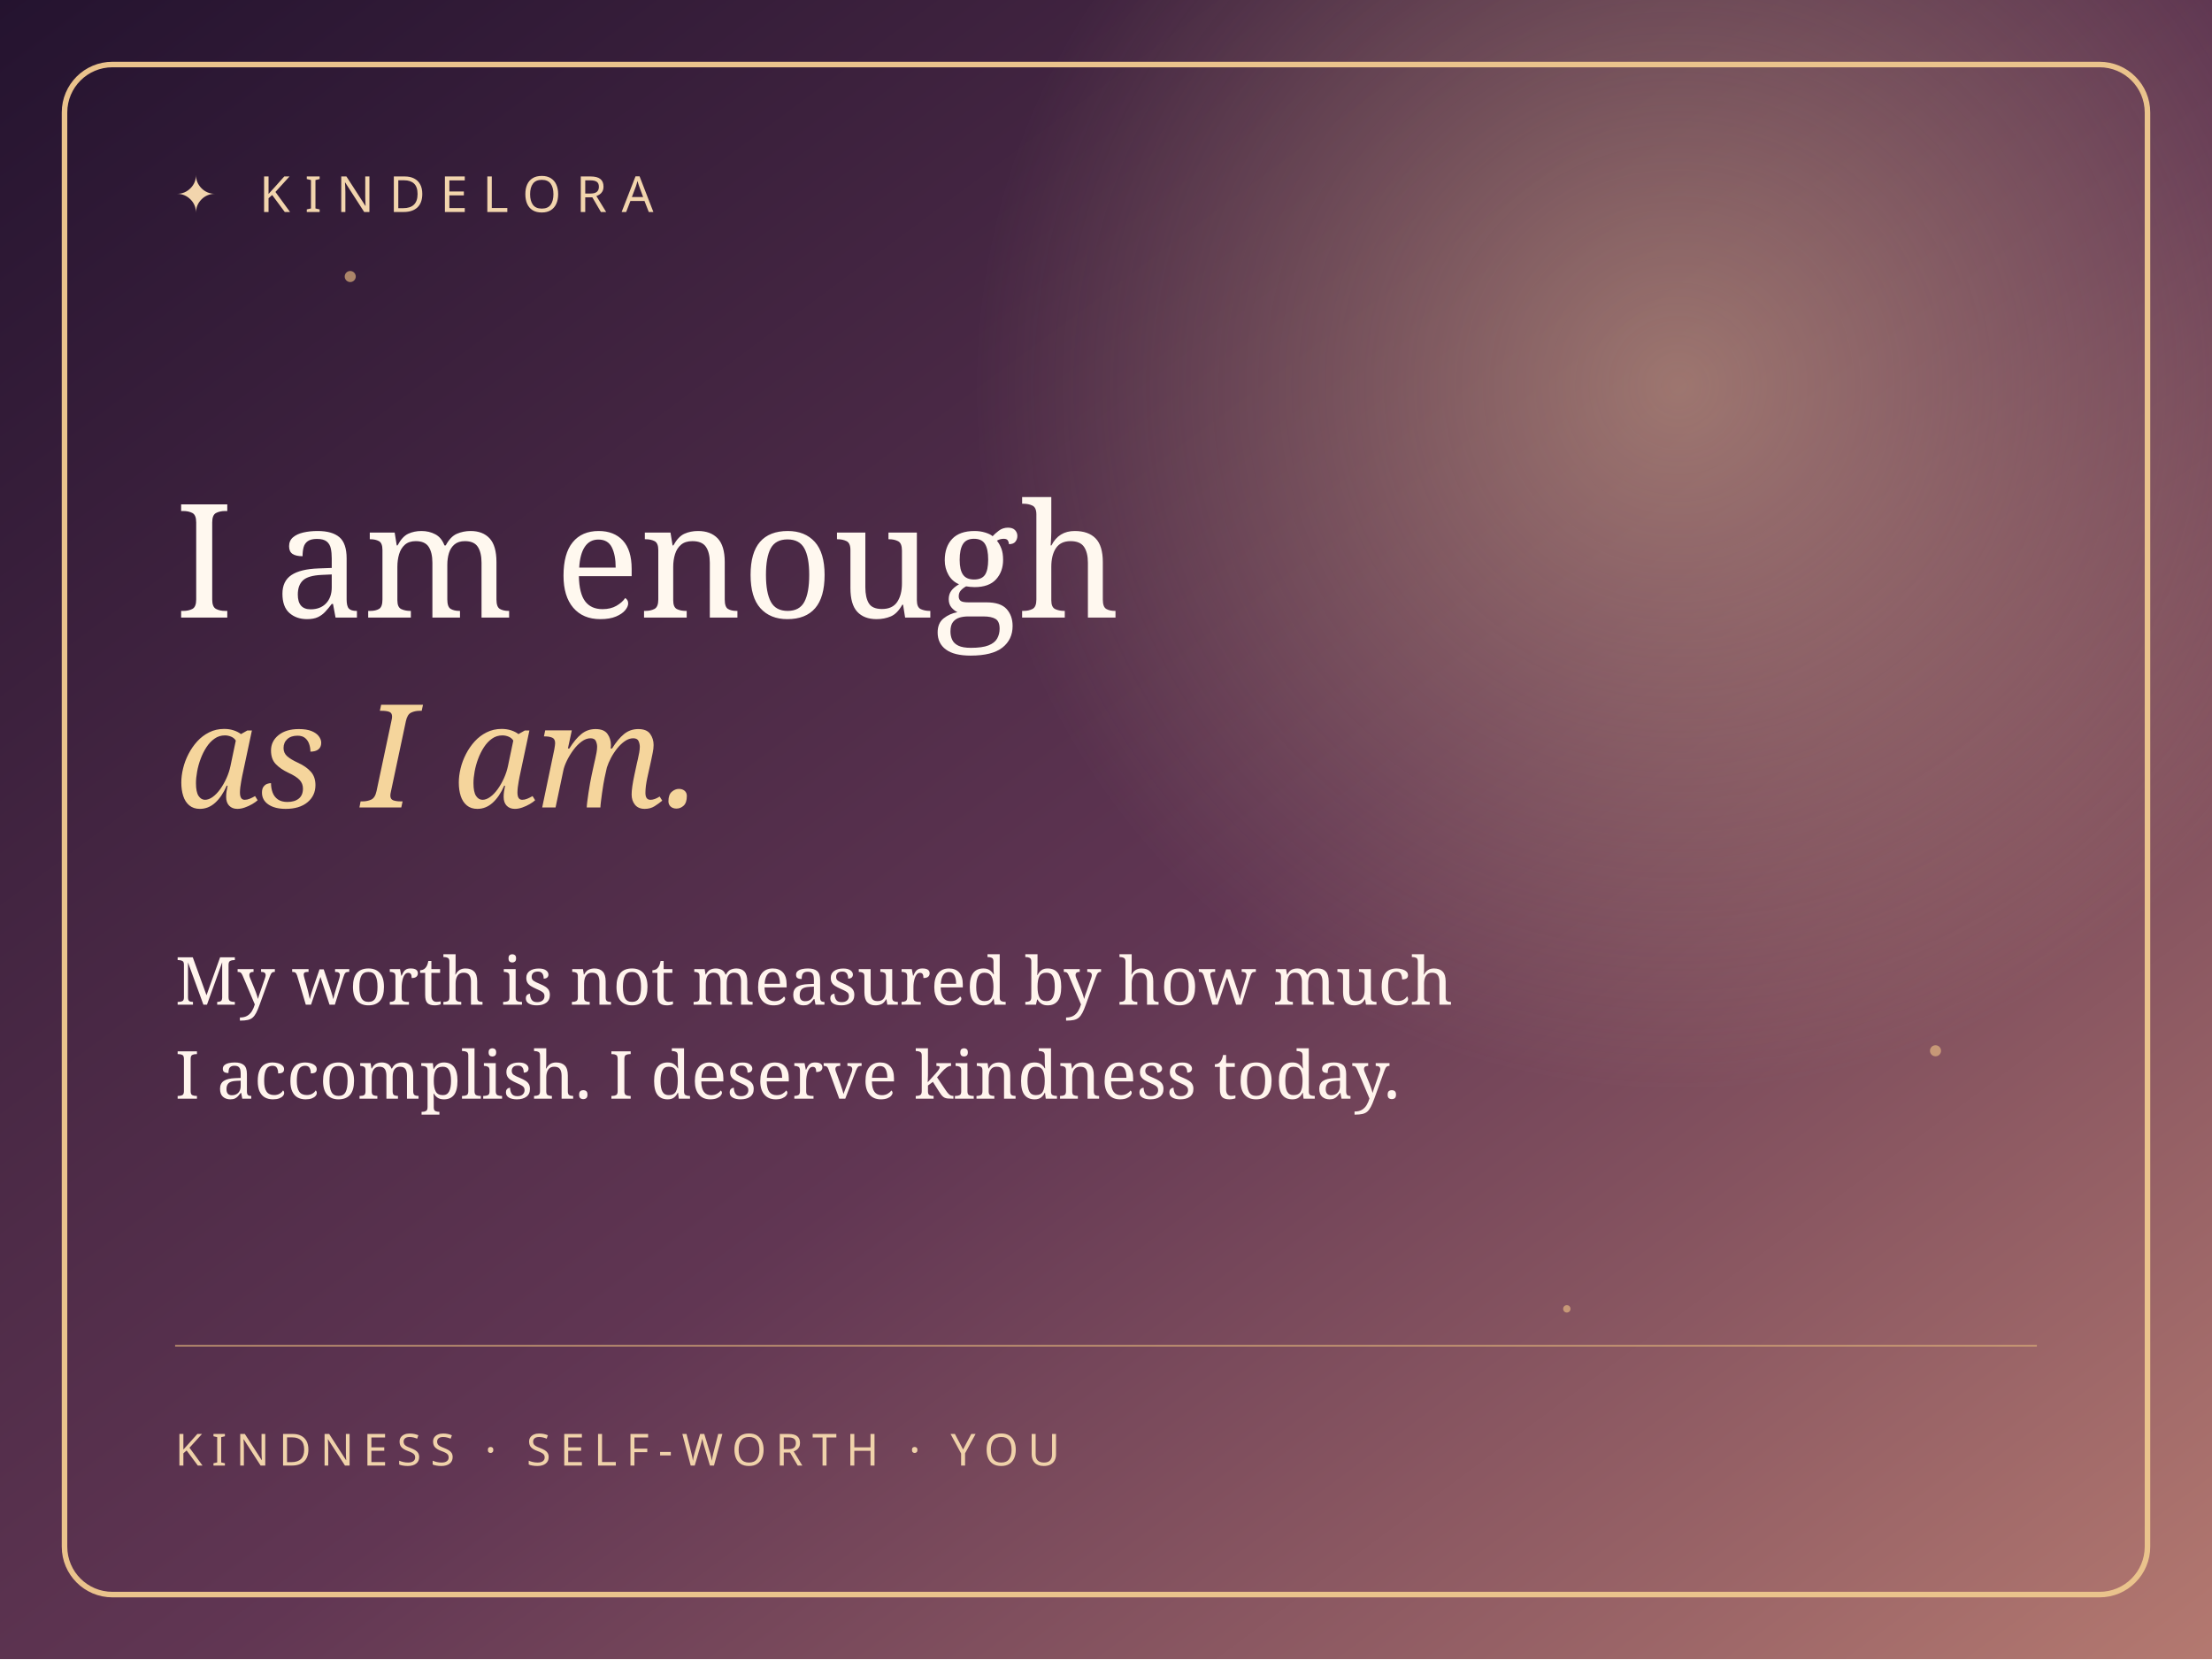
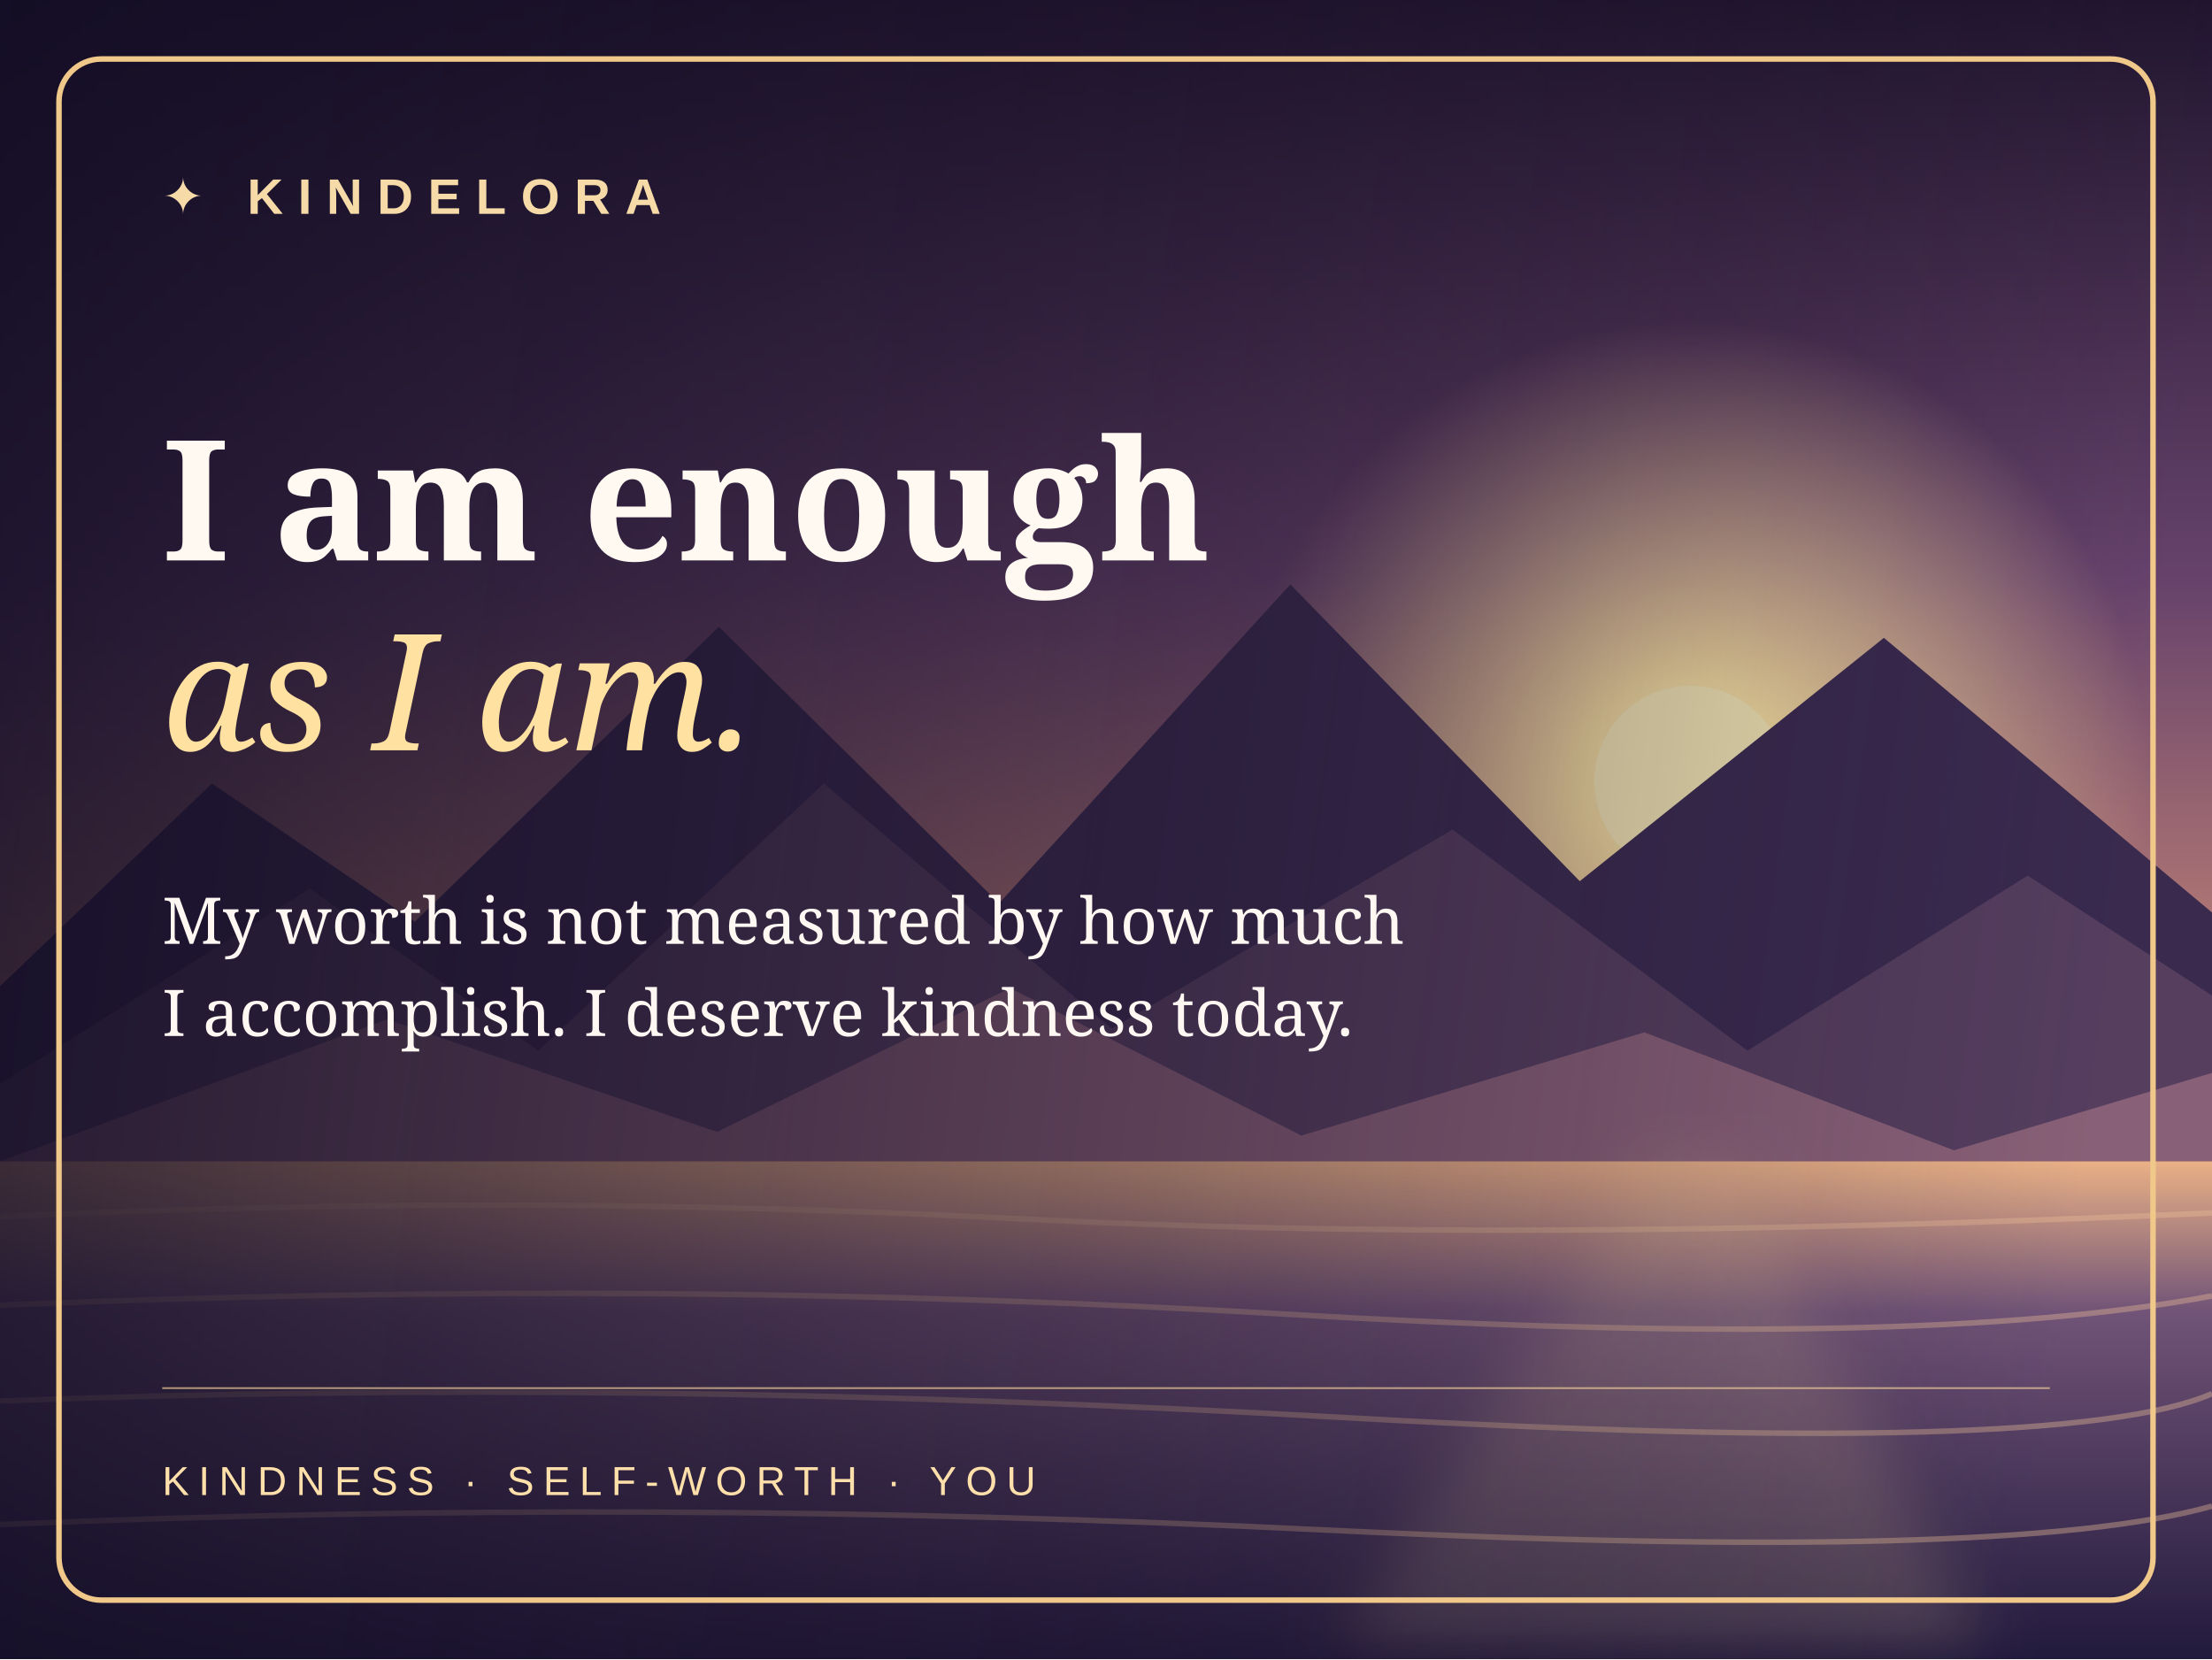
- <svg xmlns="http://www.w3.org/2000/svg" width="1200" height="900" viewBox="0 0 1200 900">
+ <svg xmlns="http://www.w3.org/2000/svg" width="1200" height="900" viewBox="0 0 1200 900" role="img" aria-labelledby="t d">
  <defs>
-     <linearGradient id="bg" x2="1" y2="1">
-       <stop stop-color="#24132f" />
-       <stop offset=".55" stop-color="#613653" />
-       <stop offset="1" stop-color="#b47970" />
+     <linearGradient id="sky" x2="0" y2="1">
+       <stop stop-color="#20152f" />
+       <stop offset=".35" stop-color="#6a456f" />
+       <stop offset=".67" stop-color="#df987c" />
+       <stop offset="1" stop-color="#f7c883" />
    </linearGradient>
-     <radialGradient id="glow">
-       <stop stop-color="#f9d39c" stop-opacity=".42" />
-       <stop offset="1" stop-color="#f9d39c" stop-opacity="0" />
+     <linearGradient id="lake" x2="0" y2="1">
+       <stop stop-color="#f3b88b" />
+       <stop offset=".3" stop-color="#75577b" />
+       <stop offset="1" stop-color="#211a3e" />
+     </linearGradient>
+     <linearGradient id="shade" x2="1" y2=".1">
+       <stop stop-color="#120d24" stop-opacity=".88" />
+       <stop offset=".58" stop-color="#1c1229" stop-opacity=".45" />
+       <stop offset="1" stop-color="#24162d" stop-opacity=".05" />
+     </linearGradient>
+     <radialGradient id="sun">
+       <stop stop-color="#fff9cf" />
+       <stop offset=".22" stop-color="#ffe8a5" />
+       <stop offset="1" stop-color="#ffd69c" stop-opacity="0" />
    </radialGradient>
+     <filter id="blur">
+       <feGaussianBlur stdDeviation="17" />
+     </filter>
  </defs>
-   <rect width="1200" height="900" fill="url(#bg)" />
-   <circle cx="910" cy="210" r="380" fill="url(#glow)" />
-   <g fill="#e9bd83" opacity=".65">
-     <circle cx="190" cy="150" r="3" />
-     <circle cx="1050" cy="570" r="3" />
-     <circle cx="850" cy="710" r="2" />
-   </g>
-   <rect x="35" y="35" width="1130" height="830" rx="26" fill="none" stroke="#eac38c" stroke-width="3" />
-   <text x="95" y="115" fill="#f2d5ad" font-size="27" letter-spacing="8" font-family="sans-serif">✦ KINDELORA</text>
-   <text x="95" y="335" fill="#fff8ef" font-size="86" font-family="Georgia,serif">I am enough</text>
-   <text x="95" y="438" fill="#f5d59c" font-size="78" font-style="italic" font-family="Georgia,serif">as I am.</text>
-   <text x="95" y="545" fill="#fff4ed" font-size="36" font-family="Georgia,serif">My worth is not measured by how much</text>
-   <text x="95" y="596" fill="#fff4ed" font-size="36" font-family="Georgia,serif">I accomplish. I deserve kindness today.</text>
-   <path d="M95 730H1105" stroke="#d9ad79" stroke-opacity=".65" />
-   <text x="95" y="795" fill="#f0d2aa" font-size="24" letter-spacing="5" font-family="sans-serif">KINDNESS · SELF-WORTH · YOU</text>
+   <rect width="1200" height="900" fill="url(#sky)" />
+   <circle cx="917" cy="424" r="250" fill="url(#sun)" />
+   <circle cx="917" cy="424" r="52" fill="#fff3bb" />
+   <path d="M0 535L115 425 225 500 390 340 542 490 700 317 857 478 1022 346 1200 495V660H0Z" fill="#3a2b50" />
+   <path d="M0 588L168 482 292 570 447 425 603 558 788 450 948 570 1100 475 1200 540V660H0Z" fill="#574061" />
+   <path d="M0 630L210 553 389 614 548 536 706 616 892 560 1060 624 1200 582V675H0Z" fill="#8d647b" />
+   <rect y="630" width="1200" height="270" fill="url(#lake)" />
+   <path d="M0 660Q280 647 550 661T1200 658M0 708Q360 693 700 713T1200 703M0 760Q340 747 730 769T1200 756M0 827Q350 812 720 830T1200 817" stroke="#f6c89d" stroke-width="3" opacity=".38" fill="none" />
+   <path d="M895 631L940 631 1080 900H720Z" fill="#f6d3a0" opacity=".18" filter="url(#blur)" />
+   <rect width="1200" height="900" fill="url(#shade)" />
+   <rect x="32" y="32" width="1136" height="836" rx="23" fill="none" stroke="#f0c889" stroke-width="3" />
+   <text x="88" y="116" fill="#f6dba9" font-family="Arial,sans-serif" font-size="27" font-weight="bold" letter-spacing="8">✦ KINDELORA</text>
+   <text x="88" y="304" fill="#fff9f1" font-family="Georgia,serif" font-size="91" font-weight="bold">I am enough</text>
+   <text x="88" y="407" fill="#ffe1a1" font-family="Georgia,serif" font-size="88" font-style="italic">as I am.</text>
+   <text x="88" y="512" fill="#fff8f2" font-family="Georgia,serif" font-size="35">My worth is not measured by how much</text>
+   <text x="88" y="562" fill="#fff8f2" font-family="Georgia,serif" font-size="35">I accomplish. I deserve kindness today.</text>
+   <path d="M88 753H1112" stroke="#f2ce99" opacity=".65" />
+   <text x="88" y="811" fill="#ffe0aa" font-family="Arial,sans-serif" font-size="22" letter-spacing="5">KINDNESS · SELF-WORTH · YOU</text>
</svg>
